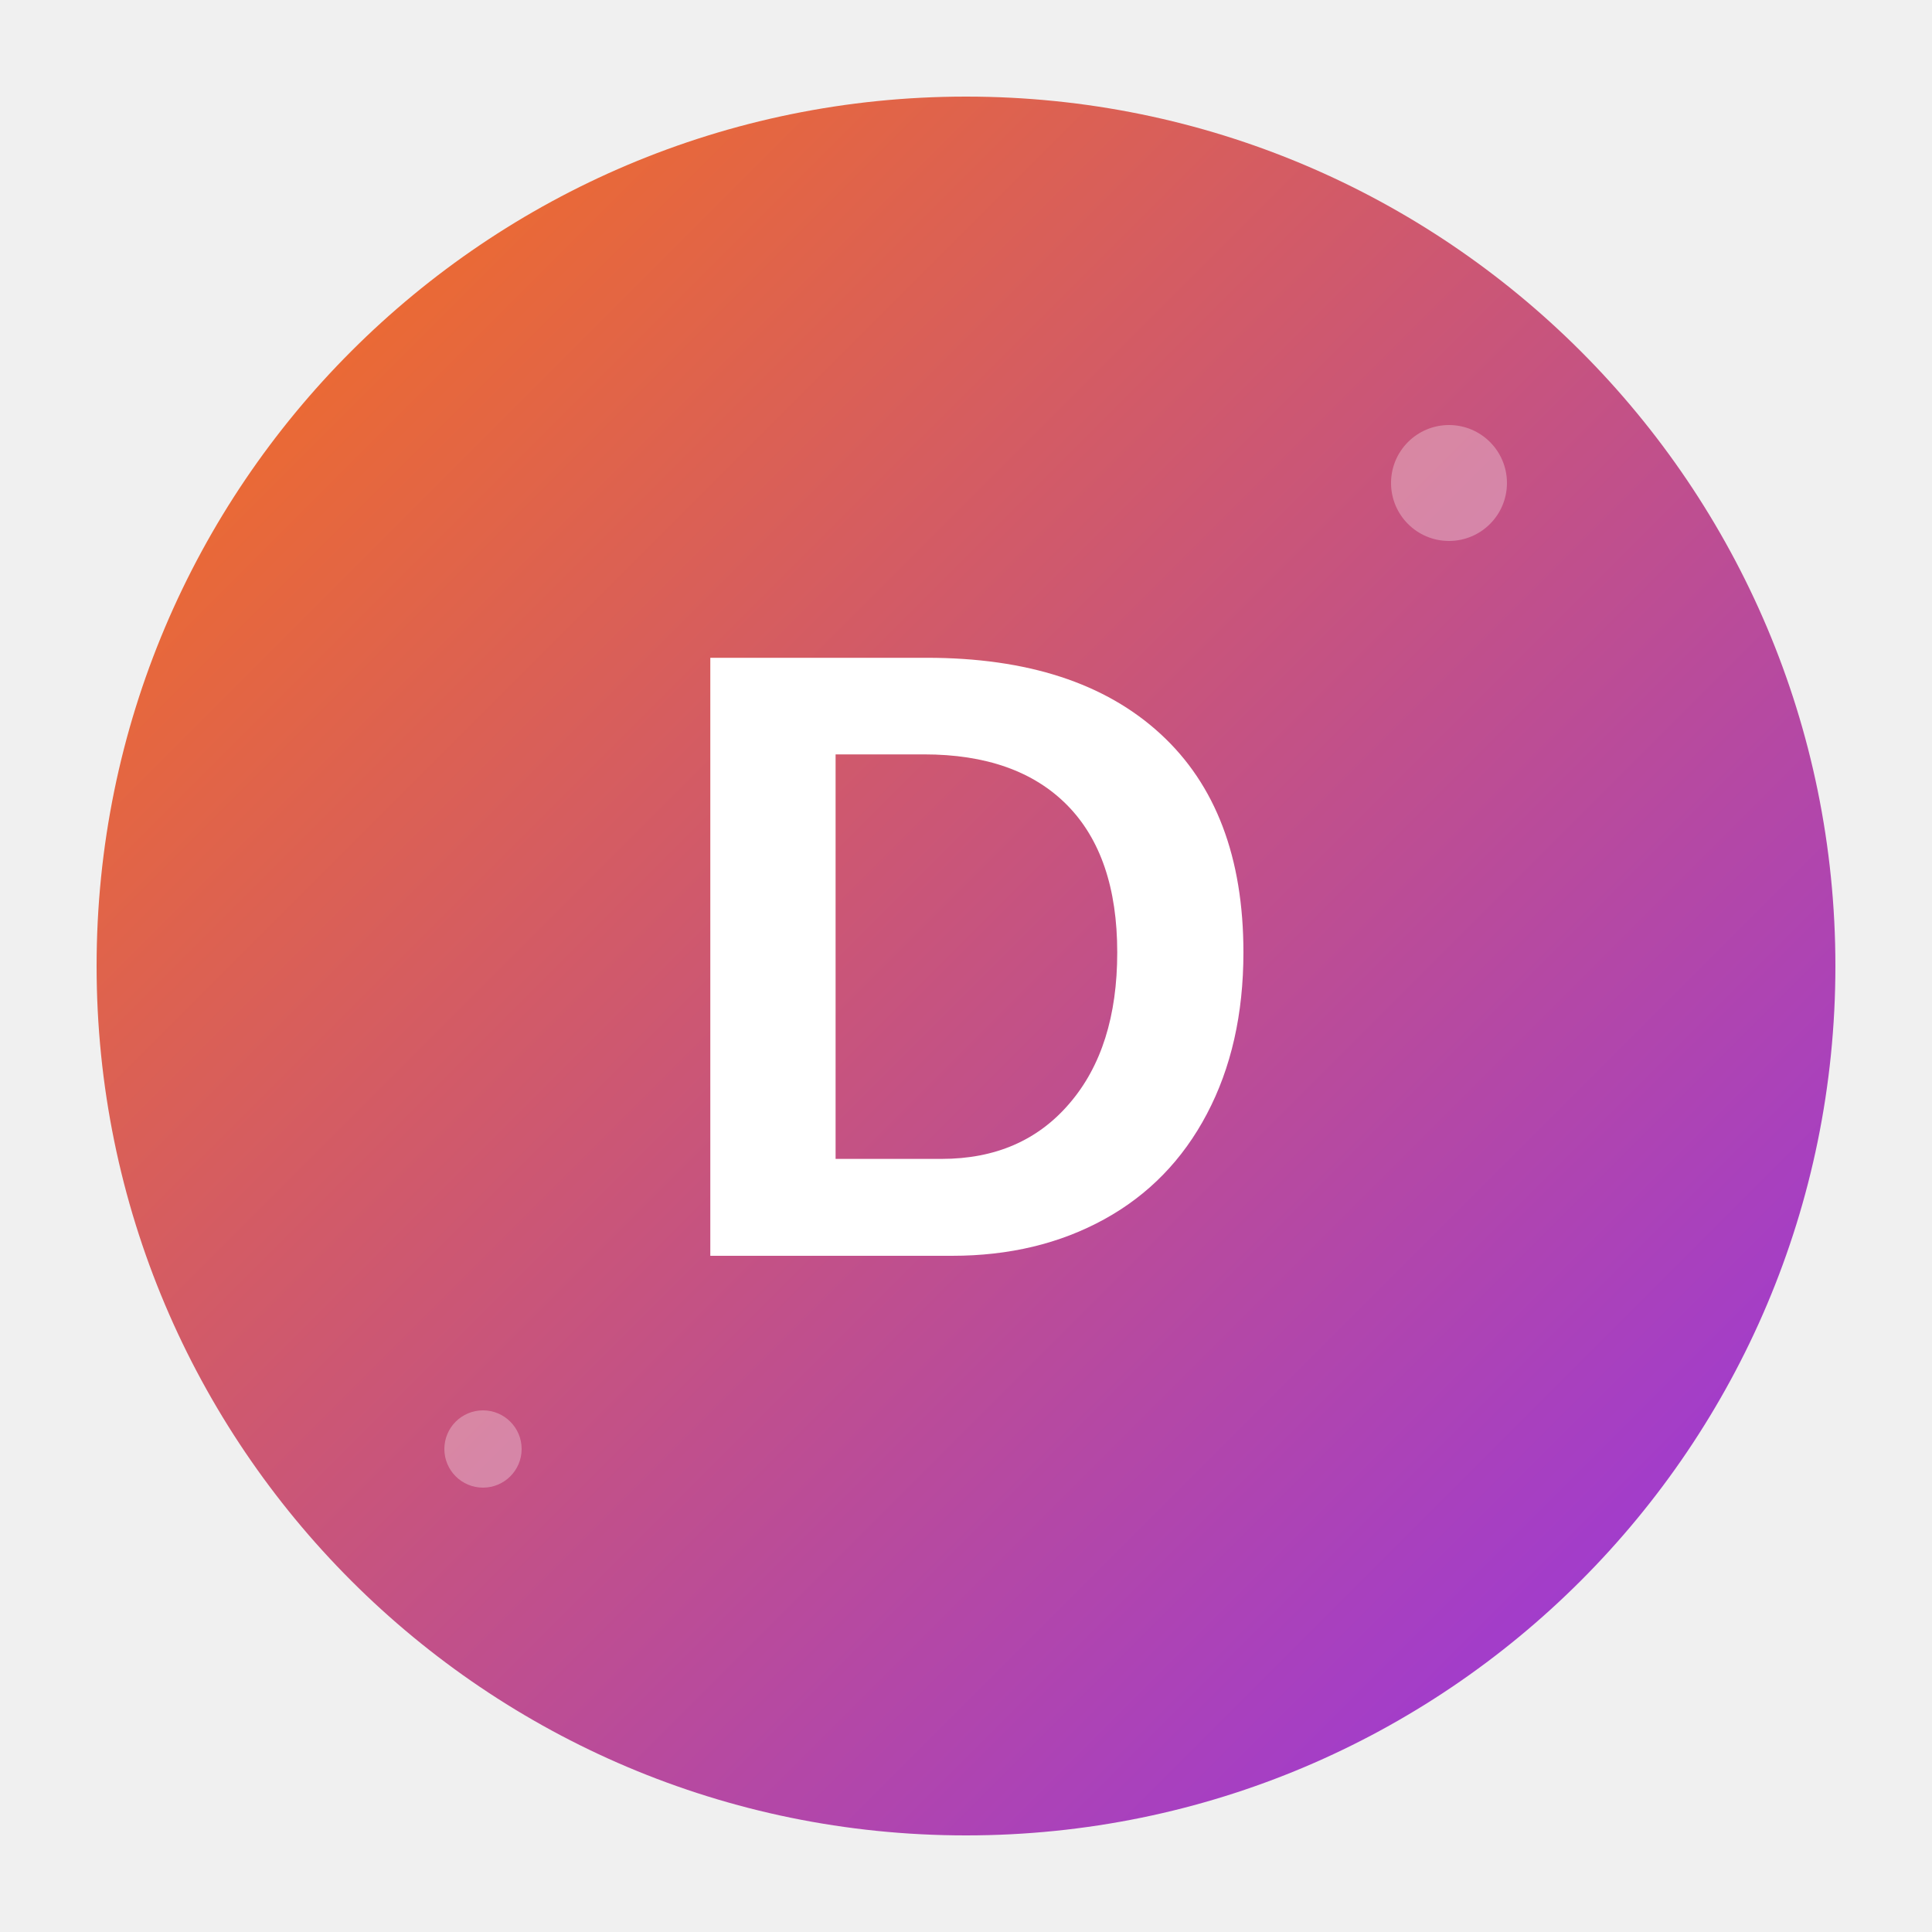
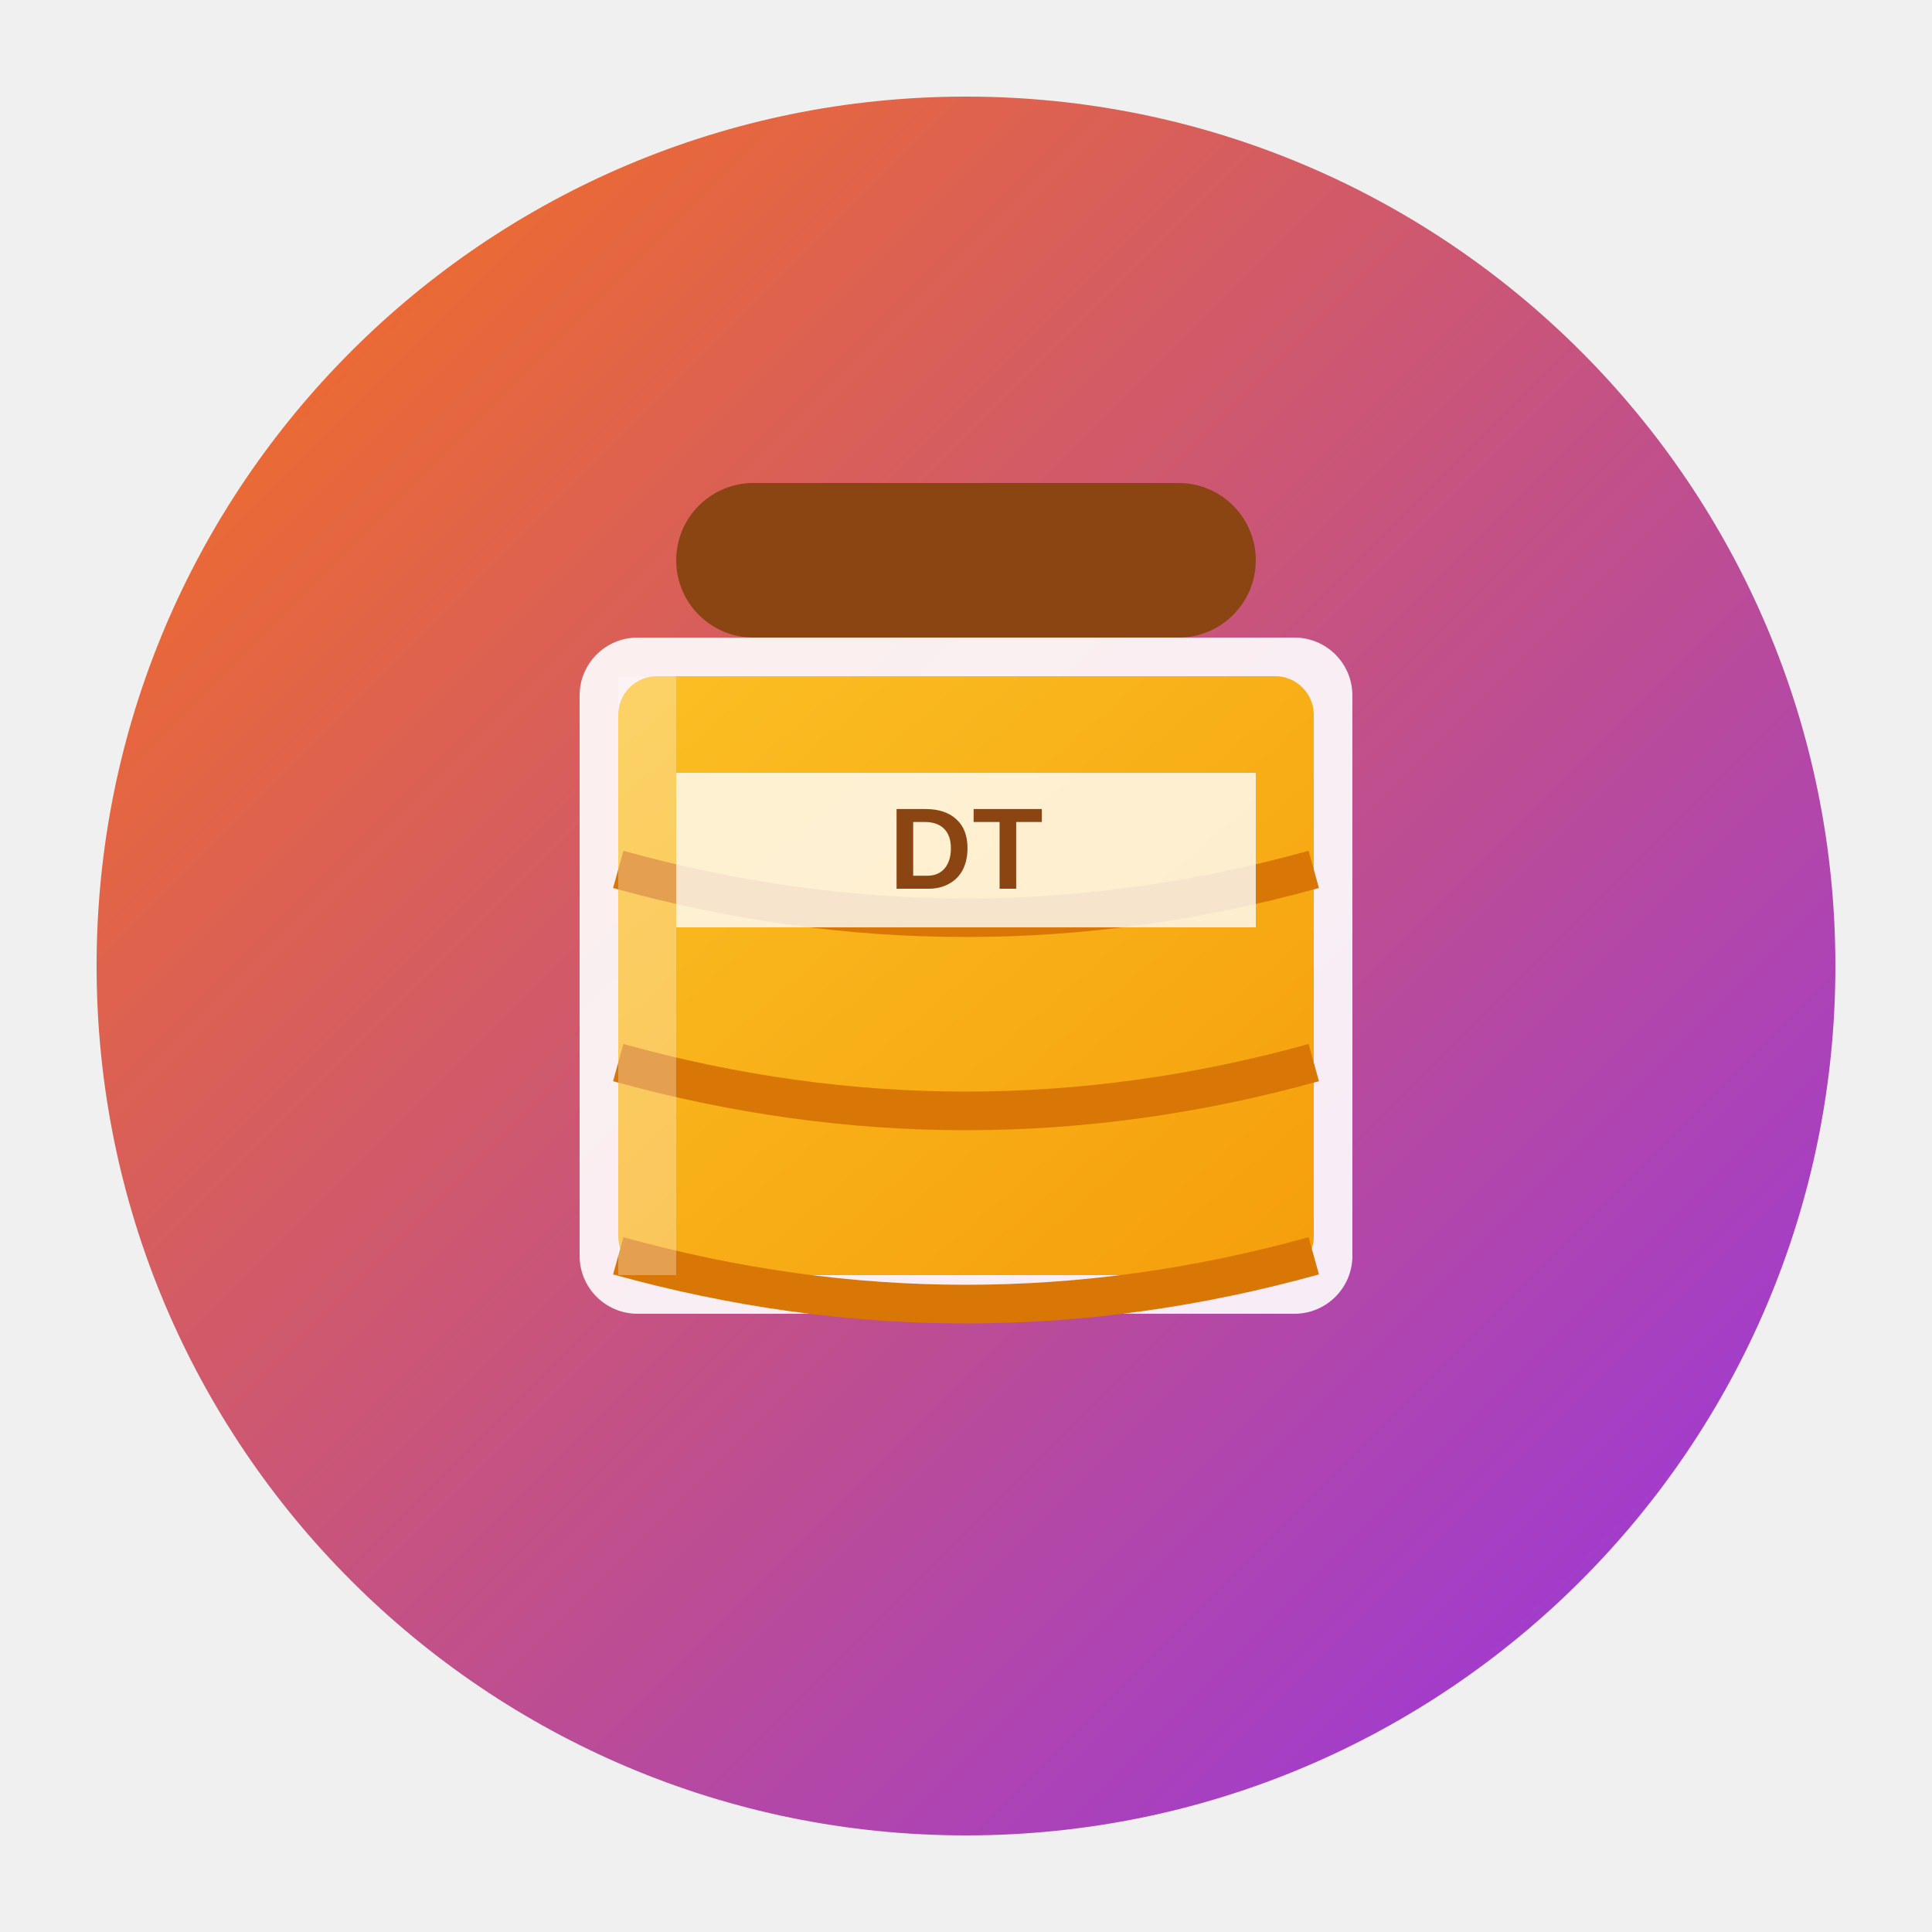
<svg xmlns="http://www.w3.org/2000/svg" viewBox="0 0 100 100">
  <defs>
-     <linearGradient id="bgGradient" x1="0%" y1="0%" x2="100%" y2="100%">
+     <linearGradient id="jarGradient" x1="0%" y1="0%" x2="100%" y2="100%">
      <stop offset="0%" style="stop-color:#f97316;stop-opacity:1" />
      <stop offset="100%" style="stop-color:#9333ea;stop-opacity:1" />
    </linearGradient>
+     <linearGradient id="contentGradient" x1="0%" y1="0%" x2="100%" y2="100%">
+       <stop offset="0%" style="stop-color:#fbbf24;stop-opacity:1" />
+       <stop offset="100%" style="stop-color:#f59e0b;stop-opacity:1" />
+     </linearGradient>
  </defs>
-   <circle cx="50" cy="50" r="45" fill="url(#bgGradient)" />
-   <text x="50" y="65" font-family="Arial, sans-serif" font-size="45" font-weight="bold" text-anchor="middle" fill="white">D</text>
-   <circle cx="75" cy="25" r="3" fill="white" opacity="0.3" />
-   <circle cx="25" cy="75" r="2" fill="white" opacity="0.3" />
+   <circle cx="50" cy="50" r="45" fill="url(#jarGradient)" />
+   <rect x="35" y="25" width="30" height="8" rx="4" fill="#8B4513" />
+   <rect x="30" y="33" width="40" height="35" rx="3" fill="rgba(255,255,255,0.9)" />
+   <rect x="32" y="35" width="36" height="31" rx="2" fill="url(#contentGradient)" />
+   <path d="M 32 45 Q 50 50 68 45" stroke="#d97706" stroke-width="2" fill="none" />
+   <path d="M 32 55 Q 50 60 68 55" stroke="#d97706" stroke-width="2" fill="none" />
+   <path d="M 32 65 Q 50 70 68 65" stroke="#d97706" stroke-width="2" fill="none" />
+   <rect x="35" y="40" width="30" height="8" fill="rgba(255,255,255,0.8)" />
+   <text x="50" y="46" font-family="Arial, sans-serif" font-size="6" font-weight="bold" text-anchor="middle" fill="#8B4513">DT</text>
+   <rect x="32" y="35" width="3" height="31" fill="rgba(255,255,255,0.3)" />
</svg>
